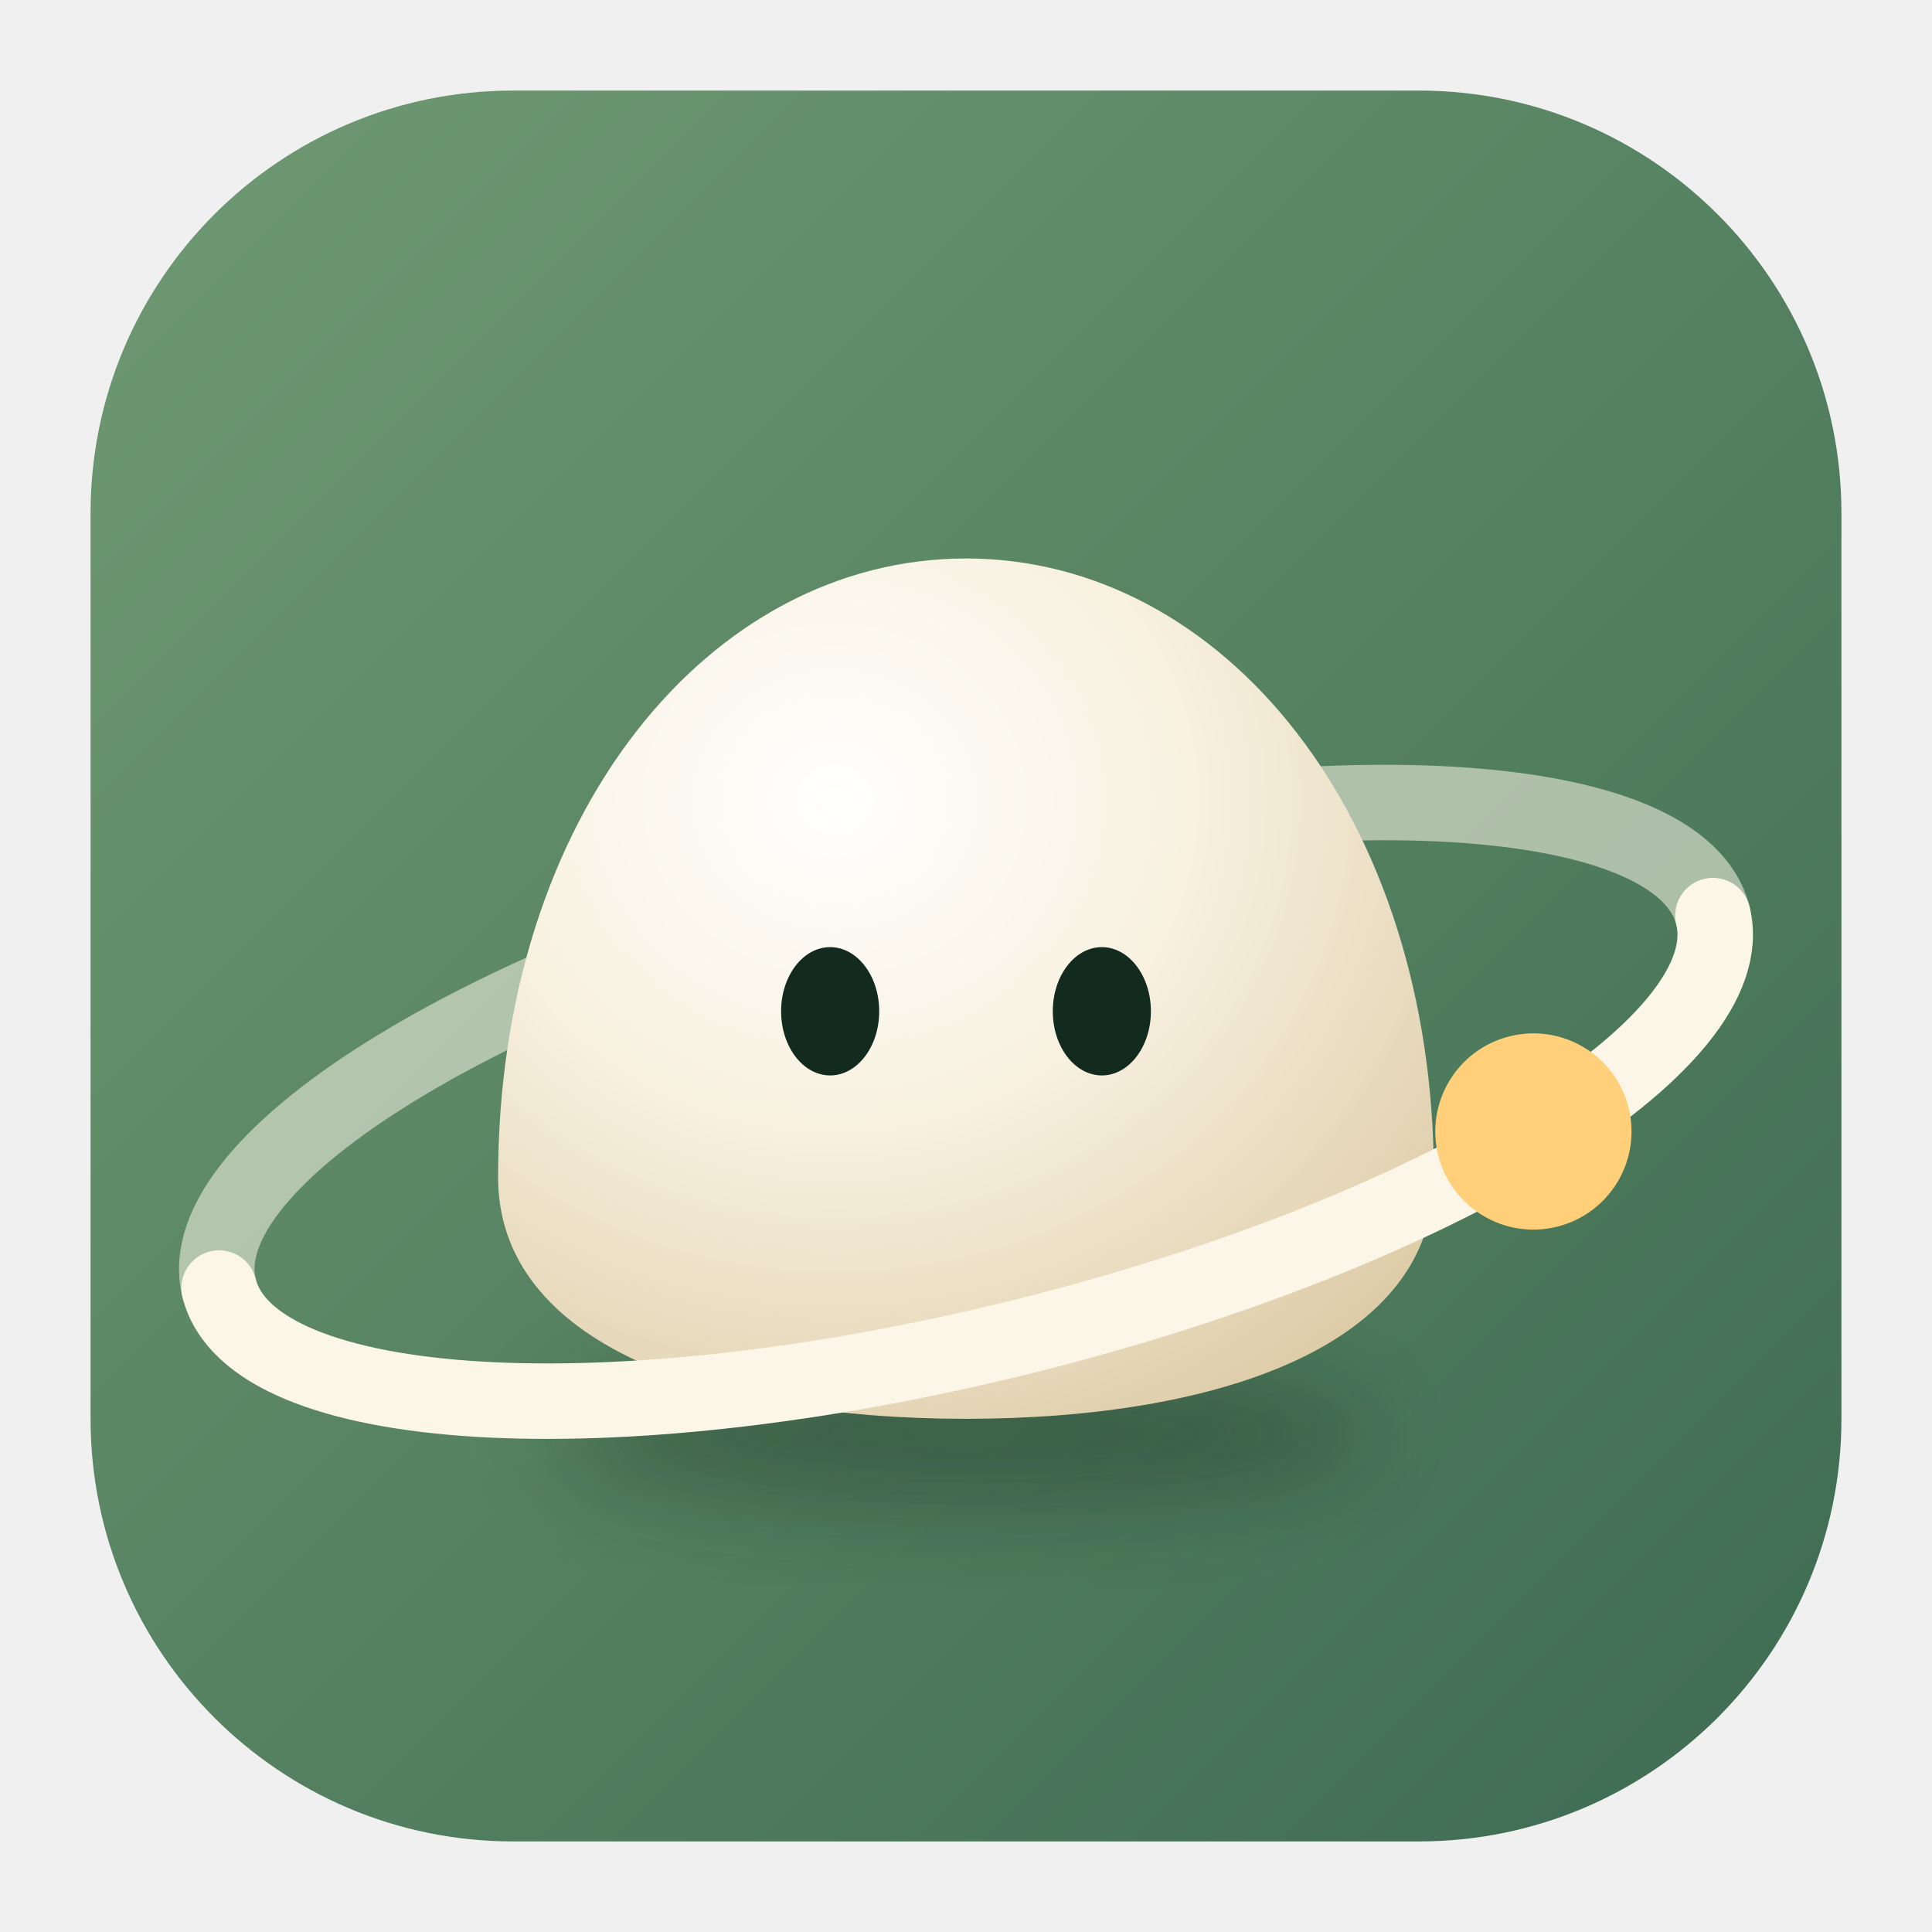
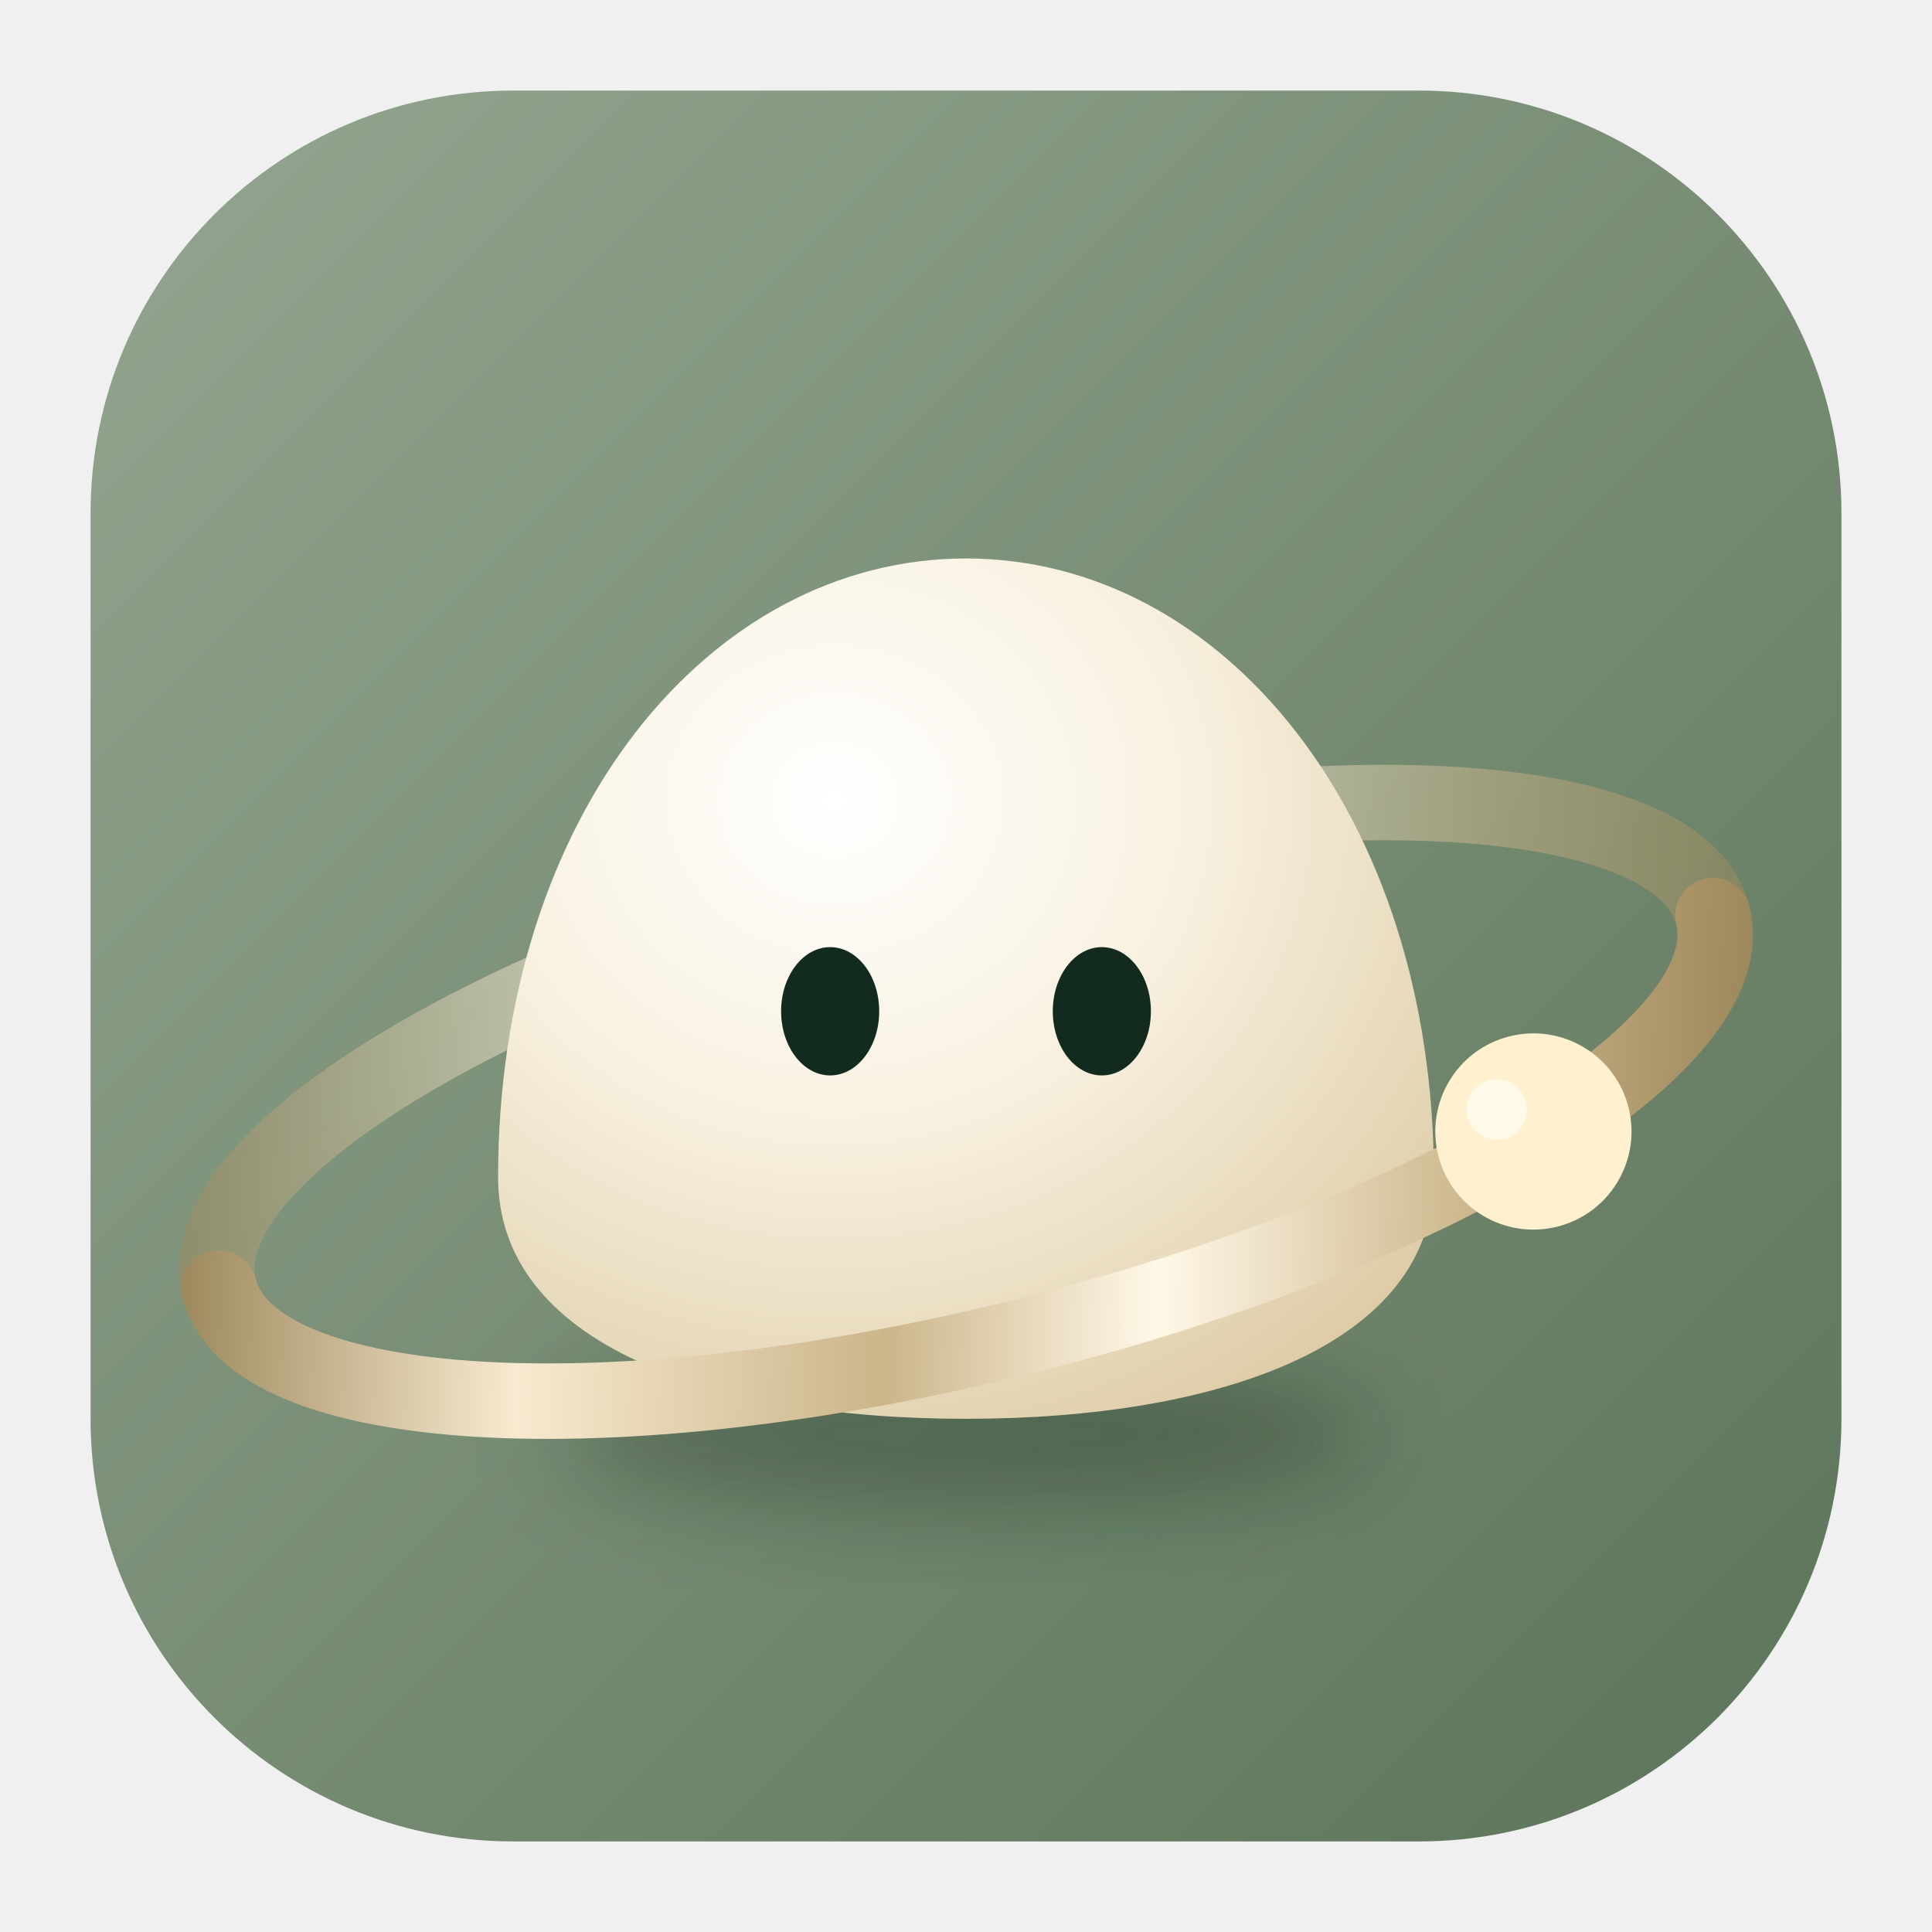
<svg xmlns="http://www.w3.org/2000/svg" viewBox="0 0 512 512">
  <defs>
    <linearGradient id="tile" x1="0" y1="0" x2="1" y2="1">
-       <stop offset="0" stop-color="#6f9a72" />
-       <stop offset="1" stop-color="#3d6b52" />
+       <stop offset="0" stop-color="#93a68f" />
+       <stop offset="1" stop-color="#5c7459" />
    </linearGradient>
    <radialGradient id="dough" cx=".36" cy=".28" r=".85">
      <stop offset="0" stop-color="#ffffff" />
      <stop offset=".45" stop-color="#f8f1e0" />
      <stop offset="1" stop-color="#dccaa4" />
    </radialGradient>
+     <linearGradient id="ring" gradientUnits="userSpaceOnUse" x1="26" y1="120" x2="230" y2="176">
+       <stop offset="0" stop-color="#9a8558" />
+       <stop offset=".22" stop-color="#f7ead0" />
+       <stop offset=".45" stop-color="#cbb58a" />
+       <stop offset=".62" stop-color="#fff8e8" />
+       <stop offset=".82" stop-color="#cbb58a" />
+       <stop offset="1" stop-color="#9a8558" />
+     </linearGradient>
    <filter id="soft" x="-50%" y="-50%" width="200%" height="200%">
      <feGaussianBlur stdDeviation="6" />
    </filter>
  </defs>
  <g transform="scale(2)">
    <rect x="12" y="12" width="232" height="232" rx="56" fill="url(#tile)" />
    <g transform="rotate(-14 128 146)">
-       <path d="M26 146a102 32 0 0 1 204 0" fill="none" stroke="#fbf6e8" stroke-opacity=".55" stroke-width="10" stroke-linecap="round" />
+       <path d="M26 146a102 32 0 0 1 204 0" fill="none" stroke="url(#ring)" stroke-opacity=".5" stroke-width="10" stroke-linecap="round" />
    </g>
    <ellipse cx="128" cy="190" rx="54" ry="10" fill="#132a1f" opacity=".35" filter="url(#soft)" />
    <path d="M66 156c0-48 28-82 62-82s62 34 62 82c0 22-28 32-62 32s-62-10-62-32z" fill="url(#dough)" />
    <ellipse cx="110" cy="134" rx="6.5" ry="8.5" fill="#132a1f" />
    <ellipse cx="146" cy="134" rx="6.5" ry="8.5" fill="#132a1f" />
    <g transform="rotate(-14 128 146)">
-       <path d="M26 146a102 32 0 0 0 204 0" fill="none" stroke="#fbf6e8" stroke-width="10" stroke-linecap="round" />
-       <circle cx="200" cy="168" r="13" fill="#ffcf7a" />
+       <path d="M26 146a102 32 0 0 0 204 0" fill="none" stroke="url(#ring)" stroke-width="10" stroke-linecap="round" />
+       <circle cx="200" cy="168" r="13" fill="#fff1d0" />
+       <circle cx="196" cy="164" r="4" fill="#ffffff" opacity=".55" />
    </g>
  </g>
</svg>
